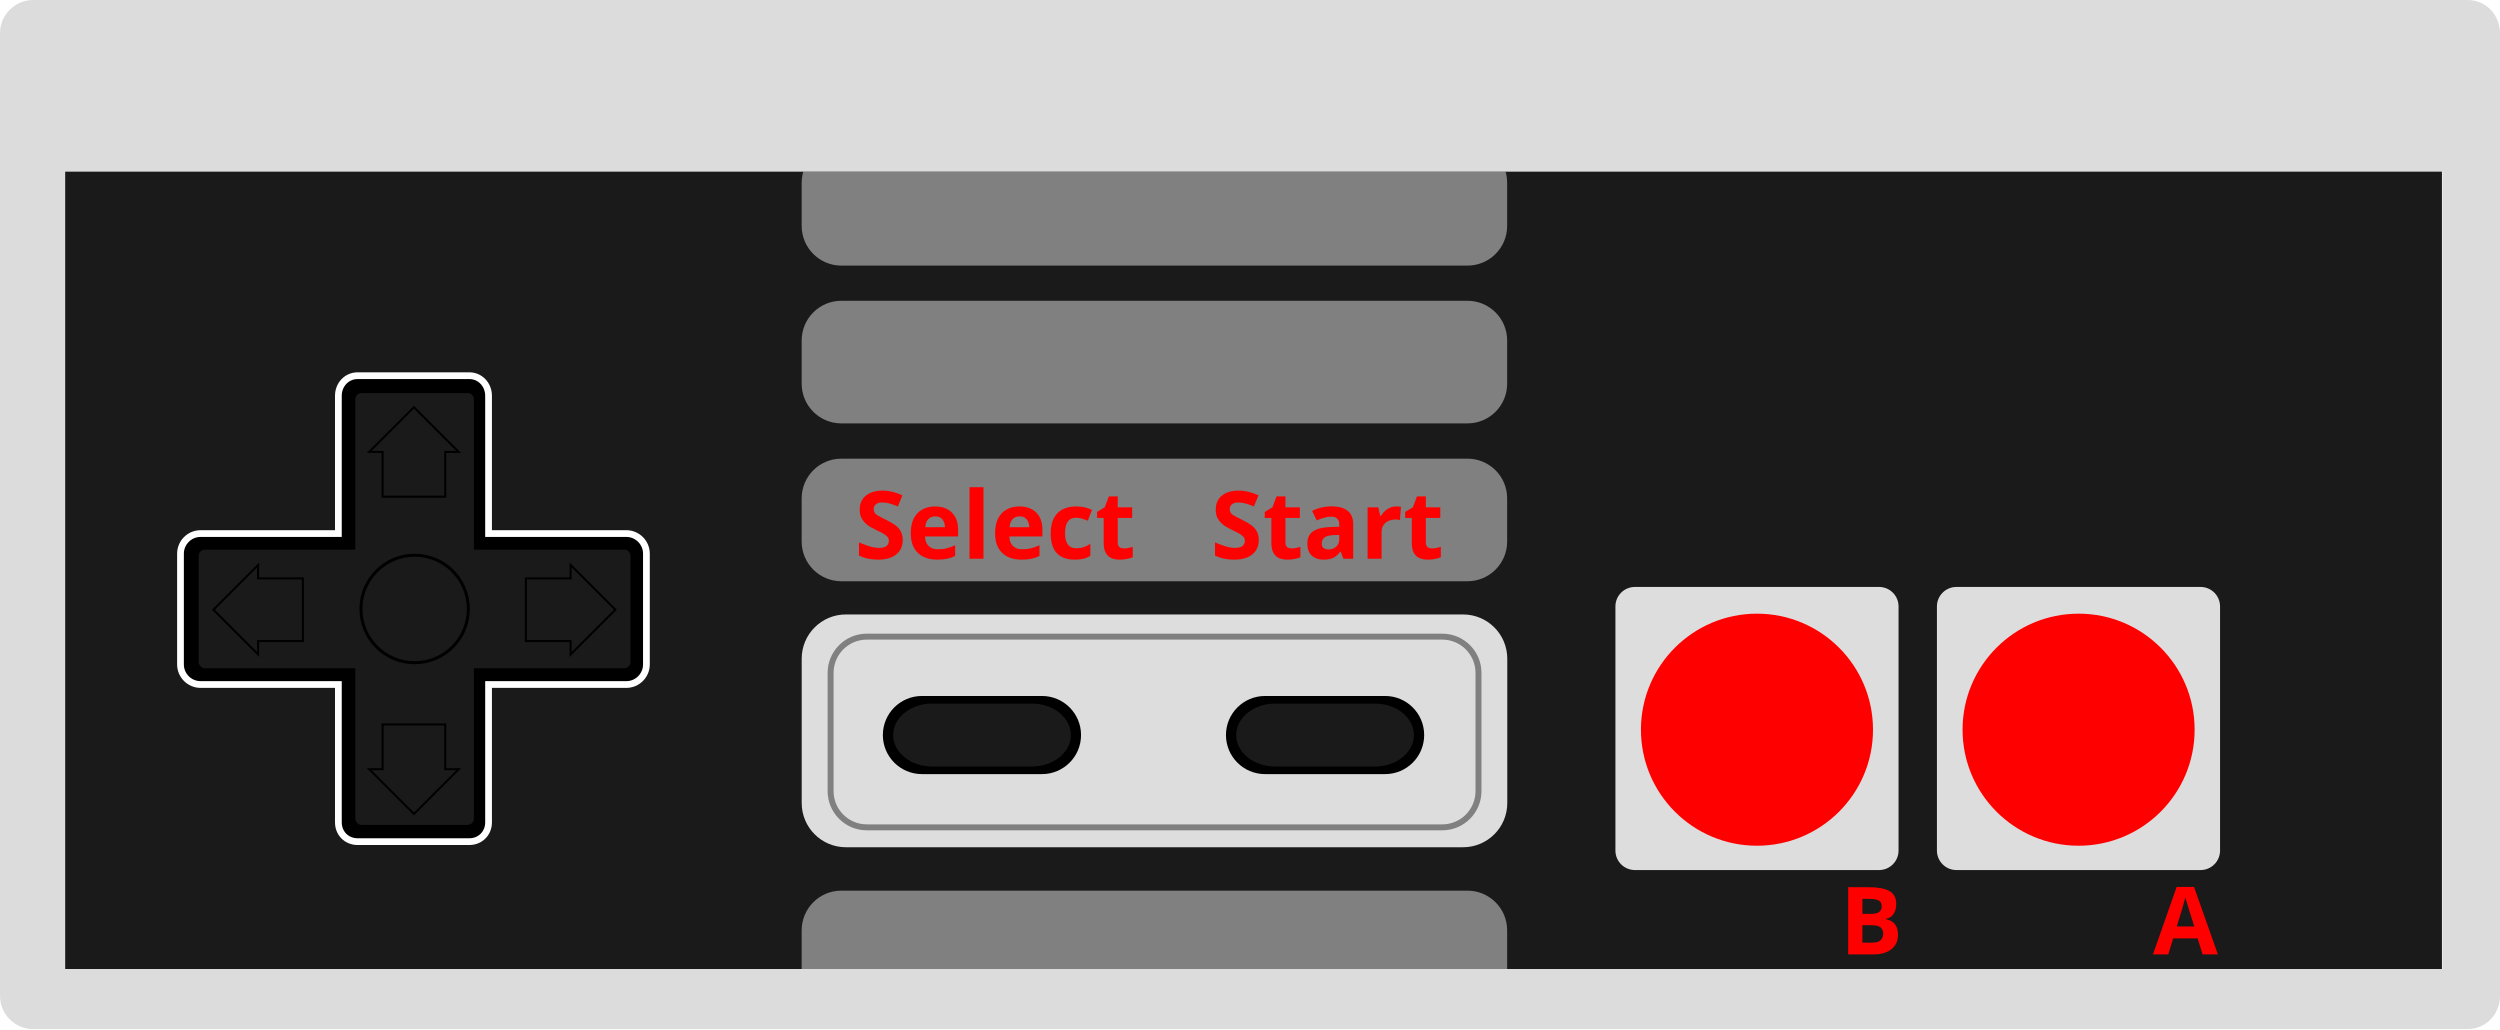
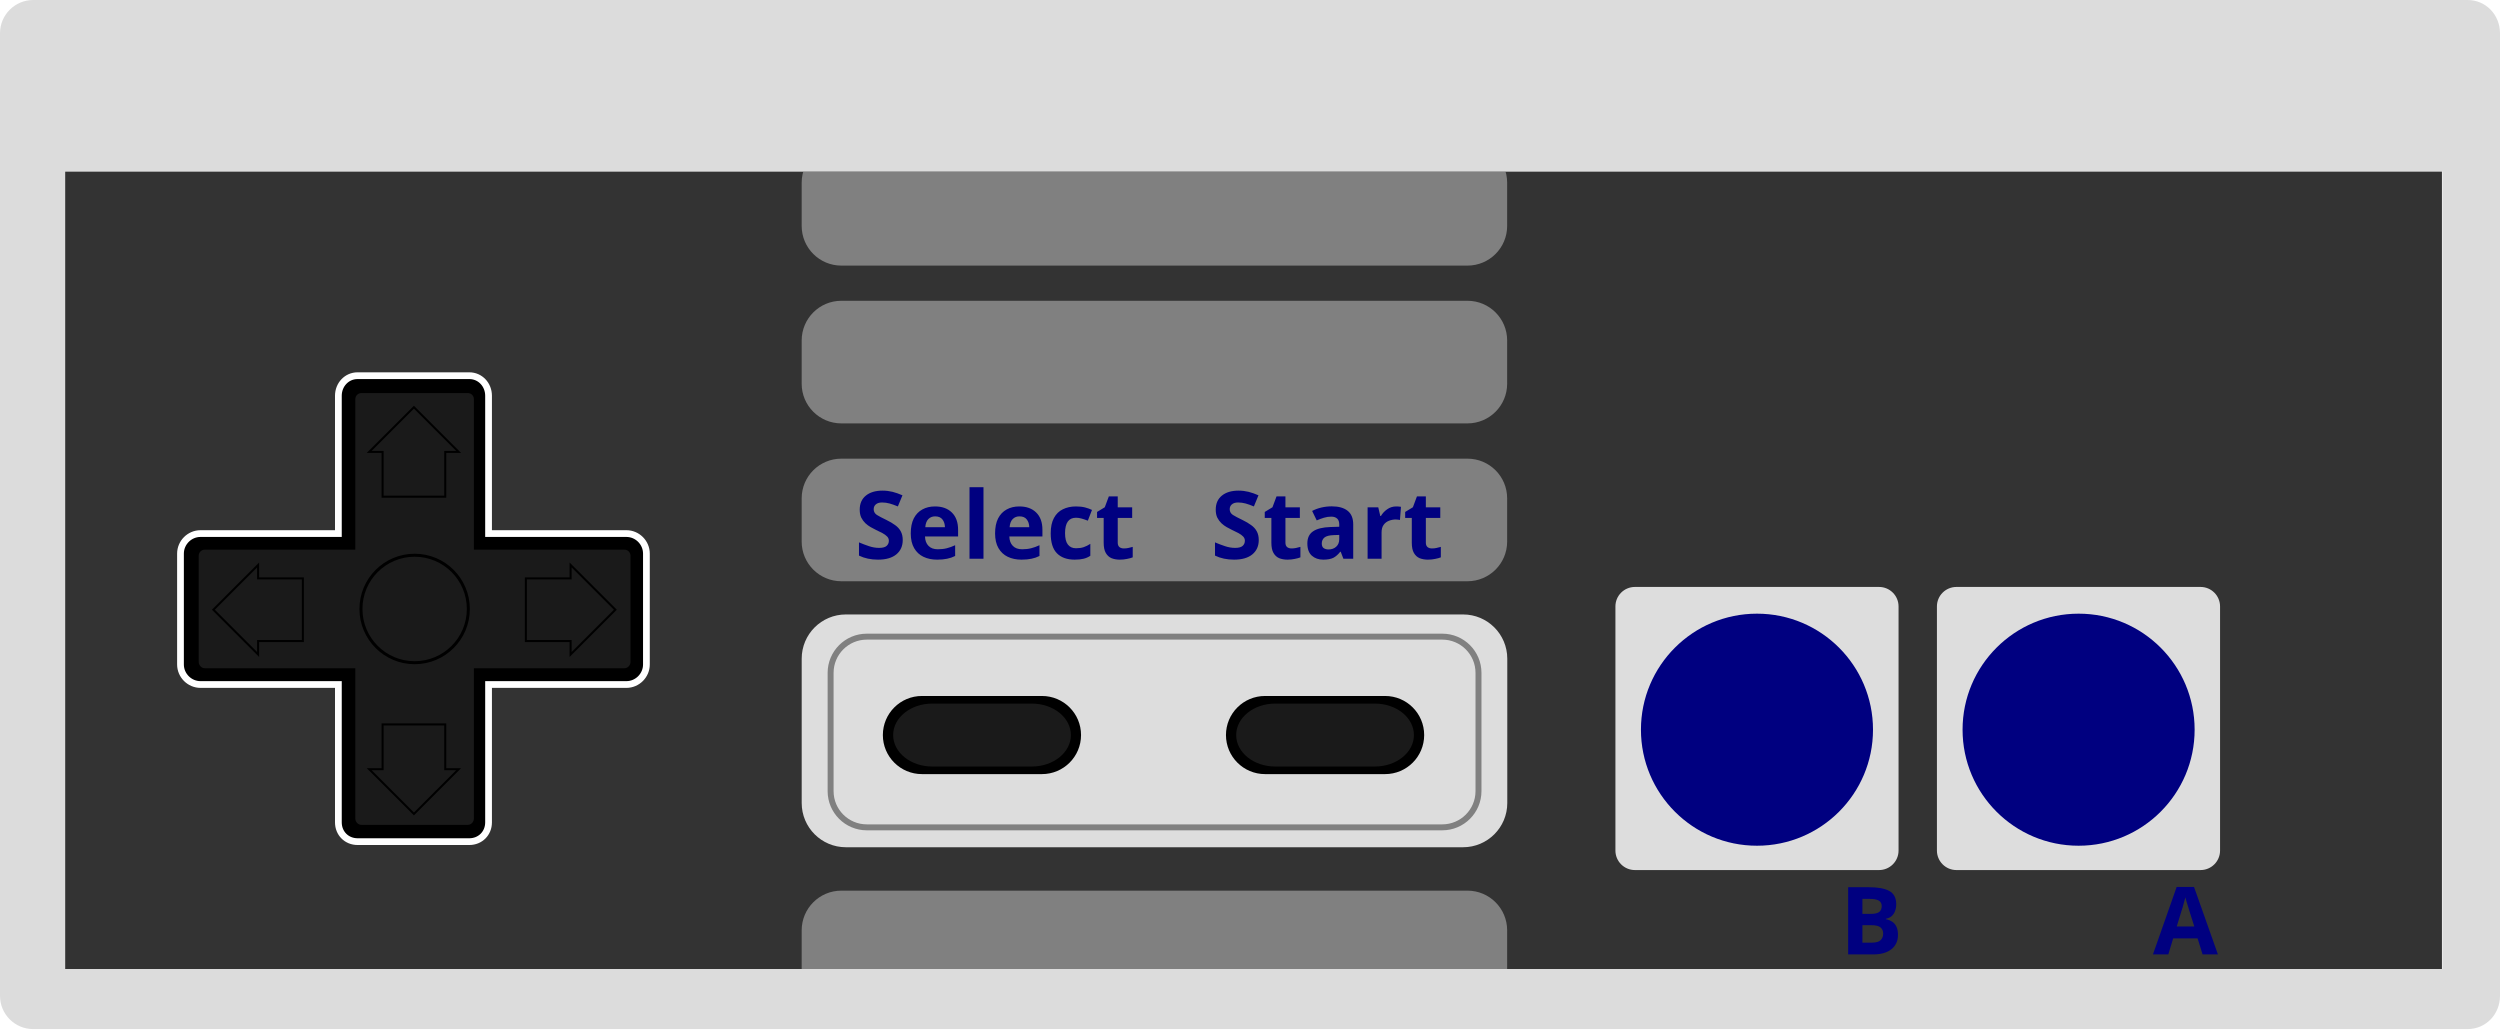
- <svg xmlns="http://www.w3.org/2000/svg" id="svg4125" version="1.1" viewBox="0 0 425 175" height="175pt" width="425pt">
+ <svg xmlns="http://www.w3.org/2000/svg" width="425pt" height="175pt" viewBox="0 0 425 175" version="1.1" id="svg4125">
  <defs id="defs4129" />
  <g id="surface1">
-     <path id="path4030" d="M 11.078 29.133 L 415.129 29.133 L 415.129 164.75 L 11.078 164.75 Z M 11.078 29.133 " style=" stroke:none;fill-rule:nonzero;fill:rgb(10.196%,10.196%,10.196%);fill-opacity:1;" />
-     <path id="path4032" d="M 143.027 24.312 L 249.473 24.312 C 253.199 24.312 256.215 27.332 256.215 31.055 L 256.215 38.41 C 256.215 42.133 253.199 45.152 249.473 45.152 L 143.027 45.152 C 139.305 45.152 136.285 42.133 136.285 38.41 L 136.285 31.055 C 136.289 27.332 139.305 24.312 143.027 24.312 Z M 143.027 24.312 " style=" stroke:none;fill-rule:nonzero;fill:rgb(50.196%,50.196%,50.196%);fill-opacity:1;" />
-     <path id="path4034" d="M 143.027 151.41 L 249.473 151.41 C 253.199 151.41 256.215 154.43 256.215 158.152 L 256.215 165.508 C 256.215 169.23 253.199 172.25 249.473 172.25 L 143.027 172.25 C 139.305 172.25 136.285 169.23 136.285 165.508 L 136.285 158.152 C 136.289 154.426 139.305 151.41 143.027 151.41 Z M 143.027 151.41 " style=" stroke:none;fill-rule:nonzero;fill:rgb(50.196%,50.196%,50.196%);fill-opacity:1;" />
-     <path id="path4036" d="M 5.66 0 C 2.531 0 0 2.531 0 5.66 L 0 169.285 C 0 172.418 2.531 174.949 5.66 174.945 L 419.477 174.945 C 422.609 174.945 425 172.418 425 169.285 L 425 5.66 C 425 2.531 422.609 0 419.477 0 Z M 11.047 29.133 L 415.203 29.133 L 415.203 164.727 L 11.047 164.727 Z M 11.047 29.133 " style=" stroke:none;fill-rule:nonzero;fill:rgb(86.275%,86.275%,86.275%);fill-opacity:1;" />
-     <path id="path4038" transform="matrix(0.694444,0,0,0.694444,0.00277778,-187.5236)" d="M 87.543 362.003 C 84.855 362.003 82.83 364.219 82.83 366.908 L 82.83 400.652 L 49.08 400.652 C 46.397 400.652 44.18 402.868 44.18 405.557 L 44.18 432.703 C 44.18 435.387 46.397 437.603 49.08 437.603 L 82.83 437.603 L 82.83 471.353 C 82.83 474.036 84.855 476.067 87.543 476.067 L 114.881 476.067 C 117.564 476.067 119.595 474.036 119.595 471.353 L 119.595 437.603 L 153.339 437.603 C 156.022 437.603 158.238 435.387 158.238 432.703 L 158.238 405.557 C 158.238 402.868 156.022 400.652 153.339 400.652 L 119.595 400.652 L 119.595 366.908 C 119.595 364.219 117.564 362.003 114.881 362.003 Z M 87.543 362.003 " style="fill-rule:nonzero;fill:rgb(0%,0%,0%);fill-opacity:1;stroke-width:1.652;stroke-linecap:round;stroke-linejoin:miter;stroke:rgb(100%,100%,100%);stroke-opacity:1;stroke-miterlimit:4;" />
-     <path id="path4040" d="M 61.449 66.82 C 60.859 66.82 60.402 67.277 60.402 67.867 L 60.402 93.441 L 34.828 93.441 C 34.238 93.441 33.781 93.898 33.781 94.488 L 33.781 112.508 C 33.781 113.098 34.238 113.602 34.828 113.602 L 60.402 113.602 L 60.402 139.133 C 60.402 139.723 60.859 140.227 61.449 140.227 L 79.516 140.227 C 80.105 140.227 80.562 139.723 80.562 139.133 L 80.562 113.602 L 106.141 113.602 C 106.73 113.602 107.188 113.098 107.188 112.508 L 107.188 94.488 C 107.188 93.898 106.73 93.441 106.141 93.441 L 80.562 93.441 L 80.562 67.867 C 80.562 67.273 80.105 66.82 79.516 66.82 Z M 61.449 66.82 " style=" stroke:none;fill-rule:nonzero;fill:rgb(10.196%,10.196%,10.196%);fill-opacity:1;" />
-     <path id="path4042" d="M 143.027 51.133 L 249.473 51.133 C 253.199 51.133 256.215 54.152 256.215 57.875 L 256.215 65.234 C 256.215 68.957 253.199 71.977 249.473 71.977 L 143.027 71.977 C 139.305 71.977 136.285 68.957 136.285 65.234 L 136.285 57.875 C 136.289 54.152 139.305 51.133 143.027 51.133 Z M 143.027 51.133 " style=" stroke:none;fill-rule:nonzero;fill:rgb(50.196%,50.196%,50.196%);fill-opacity:1;" />
-     <path id="path4044" d="M 277.938 99.781 L 319.438 99.781 C 321.27 99.781 322.754 101.266 322.754 103.094 L 322.754 144.594 C 322.754 146.426 321.27 147.91 319.438 147.91 L 277.938 147.91 C 276.105 147.91 274.621 146.426 274.621 144.594 L 274.621 103.094 C 274.621 101.262 276.105 99.781 277.938 99.781 Z M 277.938 99.781 " style=" stroke:none;fill-rule:nonzero;fill:rgb(86.667%,86.667%,86.667%);fill-opacity:1;" />
-     <path id="path4046" d="M 318.41 124.047 C 318.41 134.941 309.578 143.773 298.688 143.773 C 287.793 143.773 278.961 134.941 278.961 124.047 C 278.961 113.156 287.793 104.324 298.688 104.324 C 309.578 104.324 318.41 113.152 318.41 124.047 Z M 318.41 124.047 " style=" stroke:none;fill-rule:nonzero;fill:rgb(100%,0%,0%);fill-opacity:1;" />
-     <path id="path4048" d="M 332.594 99.781 L 374.094 99.781 C 375.926 99.781 377.41 101.266 377.41 103.094 L 377.41 144.594 C 377.41 146.426 375.926 147.91 374.094 147.91 L 332.594 147.91 C 330.762 147.91 329.277 146.426 329.277 144.594 L 329.277 103.094 C 329.277 101.262 330.762 99.781 332.594 99.781 Z M 332.594 99.781 " style=" stroke:none;fill-rule:nonzero;fill:rgb(86.667%,86.667%,86.667%);fill-opacity:1;" />
-     <path id="path4050" d="M 373.086 124.047 C 373.086 134.941 364.254 143.773 353.363 143.773 C 342.465 143.773 333.637 134.941 333.637 124.047 C 333.637 113.156 342.465 104.324 353.363 104.324 C 364.254 104.32 373.086 113.152 373.086 124.047 Z M 373.086 124.047 " style=" stroke:none;fill-rule:nonzero;fill:rgb(100%,0%,0%);fill-opacity:1;" />
-     <path id="path4052" d="M 143.027 77.973 L 249.473 77.973 C 253.199 77.973 256.215 80.988 256.215 84.715 L 256.215 92.07 C 256.215 95.793 253.199 98.812 249.473 98.812 L 143.027 98.812 C 139.305 98.812 136.285 95.793 136.285 92.07 L 136.285 84.715 C 136.285 80.988 139.305 77.973 143.027 77.973 Z M 143.027 77.973 " style=" stroke:none;fill-rule:nonzero;fill:rgb(50.196%,50.196%,50.196%);fill-opacity:1;" />
-     <path id="path4054" d="M 143.801 104.457 L 248.723 104.457 C 252.875 104.457 256.238 107.824 256.238 111.973 L 256.238 136.516 C 256.238 140.668 252.871 144.031 248.723 144.031 L 143.801 144.031 C 139.652 144.031 136.289 140.668 136.289 136.516 L 136.289 111.973 C 136.285 107.824 139.652 104.457 143.801 104.457 Z M 143.801 104.457 " style=" stroke:none;fill-rule:nonzero;fill:rgb(86.667%,86.667%,86.667%);fill-opacity:1;" />
-     <path id="path4056" transform="matrix(0.694444,0,0,0.694444,0.00277778,-187.5236)" d="M 212.188 425.886 L 353.066 425.886 C 357.96 425.886 361.931 429.857 361.931 434.751 L 361.931 463.703 C 361.931 468.596 357.96 472.568 353.066 472.568 L 212.188 472.568 C 207.294 472.568 203.328 468.596 203.328 463.703 L 203.328 434.751 C 203.328 429.857 207.294 425.886 212.188 425.886 Z M 212.188 425.886 " style="fill:none;stroke-width:1.458;stroke-linecap:round;stroke-linejoin:miter;stroke:rgb(50.196%,50.196%,50.196%);stroke-opacity:1;stroke-miterlimit:4;" />
-     <path id="path4058" d="M 156.727 118.316 L 177.137 118.316 C 180.805 118.316 183.777 121.289 183.777 124.957 C 183.777 128.625 180.805 131.598 177.137 131.598 L 156.727 131.598 C 153.059 131.598 150.086 128.625 150.086 124.957 C 150.086 121.289 153.059 118.316 156.727 118.316 Z M 156.727 118.316 " style=" stroke:none;fill-rule:nonzero;fill:rgb(0%,0%,0%);fill-opacity:1;" />
-     <path id="path4060" d="M 215.055 118.316 L 235.469 118.316 C 239.137 118.316 242.109 121.289 242.109 124.957 C 242.109 128.625 239.137 131.598 235.469 131.598 L 215.055 131.598 C 211.391 131.598 208.414 128.625 208.414 124.957 C 208.414 121.289 211.387 118.316 215.055 118.316 Z M 215.055 118.316 " style=" stroke:none;fill-rule:nonzero;fill:rgb(0%,0%,0%);fill-opacity:1;" />
-     <path id="path4110" transform="matrix(0.694444,0,0,0.694444,0.00277778,-187.5236)" d="M 63.182 408.341 L 57.703 413.815 L 52.23 419.293 L 57.703 424.772 L 63.182 430.251 L 63.182 426.96 L 74.133 426.96 L 74.133 411.627 L 63.182 411.627 Z M 63.182 408.341 " style="fill:none;stroke-width:0.5;stroke-linecap:butt;stroke-linejoin:miter;stroke:rgb(0%,0%,0%);stroke-opacity:1;stroke-miterlimit:4;" />
-     <path id="path4112" transform="matrix(0.694444,0,0,0.694444,0.00277778,-187.5236)" d="M 139.682 408.341 L 145.16 413.815 L 150.639 419.293 L 139.682 430.251 L 139.682 426.96 L 128.73 426.96 L 128.73 411.627 L 139.682 411.627 Z M 139.682 408.341 " style="fill:none;stroke-width:0.5;stroke-linecap:butt;stroke-linejoin:miter;stroke:rgb(0%,0%,0%);stroke-opacity:1;stroke-miterlimit:4;" />
-     <path id="path4114" transform="matrix(0.694444,0,0,0.694444,0.00277778,-187.5236)" d="M 112.277 380.666 L 106.798 375.193 L 101.325 369.715 L 95.846 375.193 L 90.367 380.666 L 93.652 380.666 L 93.652 391.624 L 108.992 391.624 L 108.992 380.666 Z M 112.277 380.666 " style="fill:none;stroke-width:0.5;stroke-linecap:butt;stroke-linejoin:miter;stroke:rgb(0%,0%,0%);stroke-opacity:1;stroke-miterlimit:4;" />
-     <path id="path4116" transform="matrix(0.694444,0,0,0.694444,0.00277778,-187.5236)" d="M 112.277 458.331 L 106.798 463.81 L 101.325 469.288 L 90.367 458.331 L 93.652 458.331 L 93.652 447.379 L 108.992 447.379 L 108.992 458.331 Z M 112.277 458.331 " style="fill:none;stroke-width:0.5;stroke-linecap:butt;stroke-linejoin:miter;stroke:rgb(0%,0%,0%);stroke-opacity:1;stroke-miterlimit:4;" />
-     <path id="path4118" transform="matrix(0.694444,0,0,0.694444,0.00277778,-187.5236)" d="M 114.645 419.113 C 114.65 426.37 108.772 432.259 101.51 432.265 C 94.249 432.27 88.365 426.387 88.359 419.13 C 88.359 419.125 88.359 419.113 88.359 419.108 C 88.353 411.851 94.232 405.962 101.493 405.957 C 108.75 405.951 114.639 411.835 114.645 419.091 C 114.645 419.096 114.645 419.108 114.645 419.113 Z M 114.645 419.113 " style="fill:none;stroke-width:0.737;stroke-linecap:butt;stroke-linejoin:miter;stroke:rgb(0%,0%,0%);stroke-opacity:1;stroke-miterlimit:4;" />
-     <path id="path4120" d="M 158.477 119.609 L 175.414 119.609 C 179.078 119.609 182.051 122.004 182.051 124.961 C 182.051 127.914 179.078 130.309 175.414 130.309 L 158.477 130.309 C 154.809 130.309 151.836 127.914 151.836 124.961 C 151.836 122.004 154.809 119.609 158.477 119.609 Z M 158.477 119.609 " style=" stroke:none;fill-rule:nonzero;fill:rgb(10.196%,10.196%,10.196%);fill-opacity:1;" />
-     <path id="path4122" d="M 216.789 119.609 L 233.727 119.609 C 237.395 119.609 240.367 122.004 240.367 124.961 C 240.367 127.914 237.395 130.309 233.727 130.309 L 216.789 130.309 C 213.125 130.309 210.152 127.914 210.152 124.961 C 210.152 122.004 213.121 119.609 216.789 119.609 Z M 216.789 119.609 " style=" stroke:none;fill-rule:nonzero;fill:rgb(10.196%,10.196%,10.196%);fill-opacity:1;" />
-     <text id="text4139" y="94.983" x="145.293" style="font-style:normal;font-variant:normal;font-weight:bold;font-stretch:normal;font-size:18px;line-height:1.25;font-family:'Segoe UI';-inkscape-font-specification:'Segoe UI Bold';letter-spacing:0px;word-spacing:0px;fill:#000000;fill-opacity:1;stroke:none;stroke-width:0.75" xml:space="preserve">
-       <tspan style="font-size:16px;fill:#ff0000;stroke-width:0.75" y="94.983" x="145.293" id="tspan4137">Select</tspan>
+     <path style="stroke:none;fill-rule:nonzero;fill:#333333;fill-opacity:1" d="M 11.078 29.133 L 415.129 29.133 L 415.129 164.75 L 11.078 164.75 Z M 11.078 29.133 " id="path4030" />
+     <path style=" stroke:none;fill-rule:nonzero;fill:rgb(50.196%,50.196%,50.196%);fill-opacity:1;" d="M 143.027 24.312 L 249.473 24.312 C 253.199 24.312 256.215 27.332 256.215 31.055 L 256.215 38.41 C 256.215 42.133 253.199 45.152 249.473 45.152 L 143.027 45.152 C 139.305 45.152 136.285 42.133 136.285 38.41 L 136.285 31.055 C 136.289 27.332 139.305 24.312 143.027 24.312 Z M 143.027 24.312 " id="path4032" />
+     <path style=" stroke:none;fill-rule:nonzero;fill:rgb(50.196%,50.196%,50.196%);fill-opacity:1;" d="M 143.027 151.41 L 249.473 151.41 C 253.199 151.41 256.215 154.43 256.215 158.152 L 256.215 165.508 C 256.215 169.23 253.199 172.25 249.473 172.25 L 143.027 172.25 C 139.305 172.25 136.285 169.23 136.285 165.508 L 136.285 158.152 C 136.289 154.426 139.305 151.41 143.027 151.41 Z M 143.027 151.41 " id="path4034" />
+     <path style=" stroke:none;fill-rule:nonzero;fill:rgb(86.275%,86.275%,86.275%);fill-opacity:1;" d="M 5.66 0 C 2.531 0 0 2.531 0 5.66 L 0 169.285 C 0 172.418 2.531 174.949 5.66 174.945 L 419.477 174.945 C 422.609 174.945 425 172.418 425 169.285 L 425 5.66 C 425 2.531 422.609 0 419.477 0 Z M 11.047 29.133 L 415.203 29.133 L 415.203 164.727 L 11.047 164.727 Z M 11.047 29.133 " id="path4036" />
+     <path style="fill-rule:nonzero;fill:rgb(0%,0%,0%);fill-opacity:1;stroke-width:1.652;stroke-linecap:round;stroke-linejoin:miter;stroke:rgb(100%,100%,100%);stroke-opacity:1;stroke-miterlimit:4;" d="M 87.543 362.003 C 84.855 362.003 82.83 364.219 82.83 366.908 L 82.83 400.652 L 49.08 400.652 C 46.397 400.652 44.18 402.868 44.18 405.557 L 44.18 432.703 C 44.18 435.387 46.397 437.603 49.08 437.603 L 82.83 437.603 L 82.83 471.353 C 82.83 474.036 84.855 476.067 87.543 476.067 L 114.881 476.067 C 117.564 476.067 119.595 474.036 119.595 471.353 L 119.595 437.603 L 153.339 437.603 C 156.022 437.603 158.238 435.387 158.238 432.703 L 158.238 405.557 C 158.238 402.868 156.022 400.652 153.339 400.652 L 119.595 400.652 L 119.595 366.908 C 119.595 364.219 117.564 362.003 114.881 362.003 Z M 87.543 362.003 " transform="matrix(0.694444,0,0,0.694444,0.00277778,-187.5236)" id="path4038" />
+     <path style=" stroke:none;fill-rule:nonzero;fill:rgb(10.196%,10.196%,10.196%);fill-opacity:1;" d="M 61.449 66.82 C 60.859 66.82 60.402 67.277 60.402 67.867 L 60.402 93.441 L 34.828 93.441 C 34.238 93.441 33.781 93.898 33.781 94.488 L 33.781 112.508 C 33.781 113.098 34.238 113.602 34.828 113.602 L 60.402 113.602 L 60.402 139.133 C 60.402 139.723 60.859 140.227 61.449 140.227 L 79.516 140.227 C 80.105 140.227 80.562 139.723 80.562 139.133 L 80.562 113.602 L 106.141 113.602 C 106.73 113.602 107.188 113.098 107.188 112.508 L 107.188 94.488 C 107.188 93.898 106.73 93.441 106.141 93.441 L 80.562 93.441 L 80.562 67.867 C 80.562 67.273 80.105 66.82 79.516 66.82 Z M 61.449 66.82 " id="path4040" />
+     <path style=" stroke:none;fill-rule:nonzero;fill:rgb(50.196%,50.196%,50.196%);fill-opacity:1;" d="M 143.027 51.133 L 249.473 51.133 C 253.199 51.133 256.215 54.152 256.215 57.875 L 256.215 65.234 C 256.215 68.957 253.199 71.977 249.473 71.977 L 143.027 71.977 C 139.305 71.977 136.285 68.957 136.285 65.234 L 136.285 57.875 C 136.289 54.152 139.305 51.133 143.027 51.133 Z M 143.027 51.133 " id="path4042" />
+     <path style=" stroke:none;fill-rule:nonzero;fill:rgb(86.667%,86.667%,86.667%);fill-opacity:1;" d="M 277.938 99.781 L 319.438 99.781 C 321.27 99.781 322.754 101.266 322.754 103.094 L 322.754 144.594 C 322.754 146.426 321.27 147.91 319.438 147.91 L 277.938 147.91 C 276.105 147.91 274.621 146.426 274.621 144.594 L 274.621 103.094 C 274.621 101.262 276.105 99.781 277.938 99.781 Z M 277.938 99.781 " id="path4044" />
+     <path style="stroke:none;fill-rule:nonzero;fill:#000080;fill-opacity:1" d="M 318.41 124.047 C 318.41 134.941 309.578 143.773 298.688 143.773 C 287.793 143.773 278.961 134.941 278.961 124.047 C 278.961 113.156 287.793 104.324 298.688 104.324 C 309.578 104.324 318.41 113.152 318.41 124.047 Z M 318.41 124.047 " id="path4046" />
+     <path style=" stroke:none;fill-rule:nonzero;fill:rgb(86.667%,86.667%,86.667%);fill-opacity:1;" d="M 332.594 99.781 L 374.094 99.781 C 375.926 99.781 377.41 101.266 377.41 103.094 L 377.41 144.594 C 377.41 146.426 375.926 147.91 374.094 147.91 L 332.594 147.91 C 330.762 147.91 329.277 146.426 329.277 144.594 L 329.277 103.094 C 329.277 101.262 330.762 99.781 332.594 99.781 Z M 332.594 99.781 " id="path4048" />
+     <path style="stroke:none;fill-rule:nonzero;fill:#000080;fill-opacity:1" d="M 373.086 124.047 C 373.086 134.941 364.254 143.773 353.363 143.773 C 342.465 143.773 333.637 134.941 333.637 124.047 C 333.637 113.156 342.465 104.324 353.363 104.324 C 364.254 104.32 373.086 113.152 373.086 124.047 Z M 373.086 124.047 " id="path4050" />
+     <path style=" stroke:none;fill-rule:nonzero;fill:rgb(50.196%,50.196%,50.196%);fill-opacity:1;" d="M 143.027 77.973 L 249.473 77.973 C 253.199 77.973 256.215 80.988 256.215 84.715 L 256.215 92.07 C 256.215 95.793 253.199 98.812 249.473 98.812 L 143.027 98.812 C 139.305 98.812 136.285 95.793 136.285 92.07 L 136.285 84.715 C 136.285 80.988 139.305 77.973 143.027 77.973 Z M 143.027 77.973 " id="path4052" />
+     <path style=" stroke:none;fill-rule:nonzero;fill:rgb(86.667%,86.667%,86.667%);fill-opacity:1;" d="M 143.801 104.457 L 248.723 104.457 C 252.875 104.457 256.238 107.824 256.238 111.973 L 256.238 136.516 C 256.238 140.668 252.871 144.031 248.723 144.031 L 143.801 144.031 C 139.652 144.031 136.289 140.668 136.289 136.516 L 136.289 111.973 C 136.285 107.824 139.652 104.457 143.801 104.457 Z M 143.801 104.457 " id="path4054" />
+     <path style="fill:none;stroke-width:1.458;stroke-linecap:round;stroke-linejoin:miter;stroke:rgb(50.196%,50.196%,50.196%);stroke-opacity:1;stroke-miterlimit:4;" d="M 212.188 425.886 L 353.066 425.886 C 357.96 425.886 361.931 429.857 361.931 434.751 L 361.931 463.703 C 361.931 468.596 357.96 472.568 353.066 472.568 L 212.188 472.568 C 207.294 472.568 203.328 468.596 203.328 463.703 L 203.328 434.751 C 203.328 429.857 207.294 425.886 212.188 425.886 Z M 212.188 425.886 " transform="matrix(0.694444,0,0,0.694444,0.00277778,-187.5236)" id="path4056" />
+     <path style=" stroke:none;fill-rule:nonzero;fill:rgb(0%,0%,0%);fill-opacity:1;" d="M 156.727 118.316 L 177.137 118.316 C 180.805 118.316 183.777 121.289 183.777 124.957 C 183.777 128.625 180.805 131.598 177.137 131.598 L 156.727 131.598 C 153.059 131.598 150.086 128.625 150.086 124.957 C 150.086 121.289 153.059 118.316 156.727 118.316 Z M 156.727 118.316 " id="path4058" />
+     <path style=" stroke:none;fill-rule:nonzero;fill:rgb(0%,0%,0%);fill-opacity:1;" d="M 215.055 118.316 L 235.469 118.316 C 239.137 118.316 242.109 121.289 242.109 124.957 C 242.109 128.625 239.137 131.598 235.469 131.598 L 215.055 131.598 C 211.391 131.598 208.414 128.625 208.414 124.957 C 208.414 121.289 211.387 118.316 215.055 118.316 Z M 215.055 118.316 " id="path4060" />
+     <path style="fill:none;stroke-width:0.5;stroke-linecap:butt;stroke-linejoin:miter;stroke:rgb(0%,0%,0%);stroke-opacity:1;stroke-miterlimit:4;" d="M 63.182 408.341 L 57.703 413.815 L 52.23 419.293 L 57.703 424.772 L 63.182 430.251 L 63.182 426.96 L 74.133 426.96 L 74.133 411.627 L 63.182 411.627 Z M 63.182 408.341 " transform="matrix(0.694444,0,0,0.694444,0.00277778,-187.5236)" id="path4110" />
+     <path style="fill:none;stroke-width:0.5;stroke-linecap:butt;stroke-linejoin:miter;stroke:rgb(0%,0%,0%);stroke-opacity:1;stroke-miterlimit:4;" d="M 139.682 408.341 L 145.16 413.815 L 150.639 419.293 L 139.682 430.251 L 139.682 426.96 L 128.73 426.96 L 128.73 411.627 L 139.682 411.627 Z M 139.682 408.341 " transform="matrix(0.694444,0,0,0.694444,0.00277778,-187.5236)" id="path4112" />
+     <path style="fill:none;stroke-width:0.5;stroke-linecap:butt;stroke-linejoin:miter;stroke:rgb(0%,0%,0%);stroke-opacity:1;stroke-miterlimit:4;" d="M 112.277 380.666 L 106.798 375.193 L 101.325 369.715 L 95.846 375.193 L 90.367 380.666 L 93.652 380.666 L 93.652 391.624 L 108.992 391.624 L 108.992 380.666 Z M 112.277 380.666 " transform="matrix(0.694444,0,0,0.694444,0.00277778,-187.5236)" id="path4114" />
+     <path style="fill:none;stroke-width:0.5;stroke-linecap:butt;stroke-linejoin:miter;stroke:rgb(0%,0%,0%);stroke-opacity:1;stroke-miterlimit:4;" d="M 112.277 458.331 L 106.798 463.81 L 101.325 469.288 L 90.367 458.331 L 93.652 458.331 L 93.652 447.379 L 108.992 447.379 L 108.992 458.331 Z M 112.277 458.331 " transform="matrix(0.694444,0,0,0.694444,0.00277778,-187.5236)" id="path4116" />
+     <path style="fill:none;stroke-width:0.737;stroke-linecap:butt;stroke-linejoin:miter;stroke:rgb(0%,0%,0%);stroke-opacity:1;stroke-miterlimit:4;" d="M 114.645 419.113 C 114.65 426.37 108.772 432.259 101.51 432.265 C 94.249 432.27 88.365 426.387 88.359 419.13 C 88.359 419.125 88.359 419.113 88.359 419.108 C 88.353 411.851 94.232 405.962 101.493 405.957 C 108.75 405.951 114.639 411.835 114.645 419.091 C 114.645 419.096 114.645 419.108 114.645 419.113 Z M 114.645 419.113 " transform="matrix(0.694444,0,0,0.694444,0.00277778,-187.5236)" id="path4118" />
+     <path style=" stroke:none;fill-rule:nonzero;fill:rgb(10.196%,10.196%,10.196%);fill-opacity:1;" d="M 158.477 119.609 L 175.414 119.609 C 179.078 119.609 182.051 122.004 182.051 124.961 C 182.051 127.914 179.078 130.309 175.414 130.309 L 158.477 130.309 C 154.809 130.309 151.836 127.914 151.836 124.961 C 151.836 122.004 154.809 119.609 158.477 119.609 Z M 158.477 119.609 " id="path4120" />
+     <path style=" stroke:none;fill-rule:nonzero;fill:rgb(10.196%,10.196%,10.196%);fill-opacity:1;" d="M 216.789 119.609 L 233.727 119.609 C 237.395 119.609 240.367 122.004 240.367 124.961 C 240.367 127.914 237.395 130.309 233.727 130.309 L 216.789 130.309 C 213.125 130.309 210.152 127.914 210.152 124.961 C 210.152 122.004 213.121 119.609 216.789 119.609 Z M 216.789 119.609 " id="path4122" />
+     <text xml:space="preserve" style="font-style:normal;font-variant:normal;font-weight:bold;font-stretch:normal;font-size:18px;line-height:1.25;font-family:'Segoe UI';-inkscape-font-specification:'Segoe UI Bold';letter-spacing:0px;word-spacing:0px;fill:#000080;fill-opacity:1;stroke:none;stroke-width:0.75;" x="145.293" y="94.983" id="text4139">
+       <tspan id="tspan4137" x="145.293" y="94.983" style="font-size:16px;fill:#000080;stroke-width:0.75;">Select</tspan>
    </text>
-     <text id="text4143" y="94.983" x="205.815" style="font-style:normal;font-variant:normal;font-weight:bold;font-stretch:normal;font-size:18px;line-height:1.25;font-family:'Segoe UI';-inkscape-font-specification:'Segoe UI Bold';letter-spacing:0px;word-spacing:0px;fill:#000000;fill-opacity:1;stroke:none;stroke-width:0.75" xml:space="preserve">
-       <tspan style="font-size:16px;fill:#ff0000;stroke-width:0.75" y="94.983" x="205.815" id="tspan4141">Start</tspan>
+     <text xml:space="preserve" style="font-style:normal;font-variant:normal;font-weight:bold;font-stretch:normal;font-size:18px;line-height:1.25;font-family:'Segoe UI';-inkscape-font-specification:'Segoe UI Bold';letter-spacing:0px;word-spacing:0px;fill:#000080;fill-opacity:1;stroke:none;stroke-width:0.75;" x="205.815" y="94.983" id="text4143">
+       <tspan id="tspan4141" x="205.815" y="94.983" style="font-size:16px;fill:#000080;stroke-width:0.75;">Start</tspan>
    </text>
-     <text id="text4155" y="162.25" x="312.75" style="font-style:normal;font-variant:normal;font-weight:bold;font-stretch:normal;font-size:16px;line-height:1.25;font-family:'Segoe UI';-inkscape-font-specification:'Segoe UI Bold';letter-spacing:0px;word-spacing:0px;fill:#000000;fill-opacity:1;stroke:none;stroke-width:0.75" xml:space="preserve">
-       <tspan style="fill:#ff0000;stroke-width:0.75" y="162.25" x="312.75" id="tspan4153">B</tspan>
+     <text xml:space="preserve" style="font-style:normal;font-variant:normal;font-weight:bold;font-stretch:normal;font-size:16px;line-height:1.25;font-family:'Segoe UI';-inkscape-font-specification:'Segoe UI Bold';letter-spacing:0px;word-spacing:0px;fill:#000080;fill-opacity:1;stroke:none;stroke-width:0.75;" x="312.75" y="162.25" id="text4155">
+       <tspan id="tspan4153" x="312.75" y="162.25" style="fill:#000080;stroke-width:0.75;">B</tspan>
    </text>
-     <text id="text4159" y="162.25" x="366" style="font-style:normal;font-variant:normal;font-weight:bold;font-stretch:normal;font-size:16px;line-height:1.25;font-family:'Segoe UI';-inkscape-font-specification:'Segoe UI Bold';letter-spacing:0px;word-spacing:0px;fill:#000000;fill-opacity:1;stroke:none;stroke-width:0.75" xml:space="preserve">
-       <tspan style="fill:#ff0000;stroke-width:0.75" y="162.25" x="366" id="tspan4157">A</tspan>
+     <text xml:space="preserve" style="font-style:normal;font-variant:normal;font-weight:bold;font-stretch:normal;font-size:16px;line-height:1.25;font-family:'Segoe UI';-inkscape-font-specification:'Segoe UI Bold';letter-spacing:0px;word-spacing:0px;fill:#000080;fill-opacity:1;stroke:none;stroke-width:0.75;" x="366" y="162.25" id="text4159">
+       <tspan id="tspan4157" x="366" y="162.25" style="fill:#000080;stroke-width:0.75;">A</tspan>
    </text>
  </g>
</svg>
